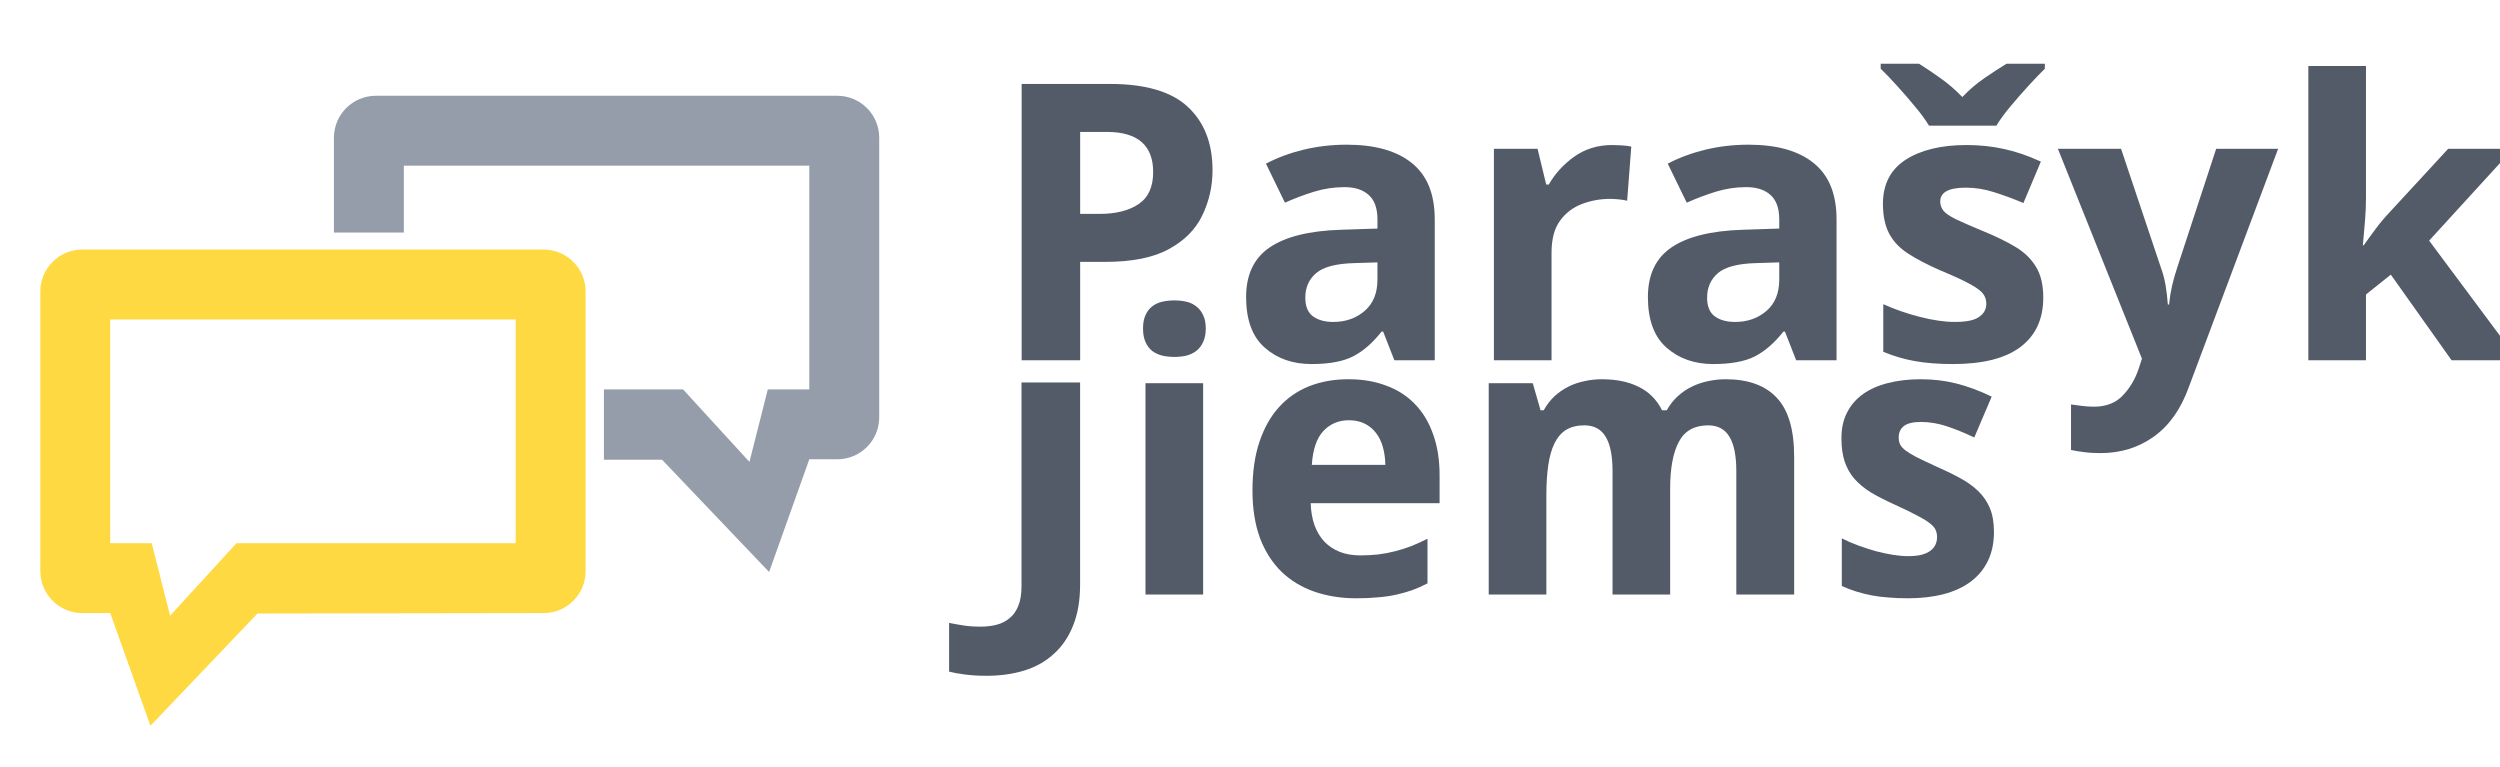
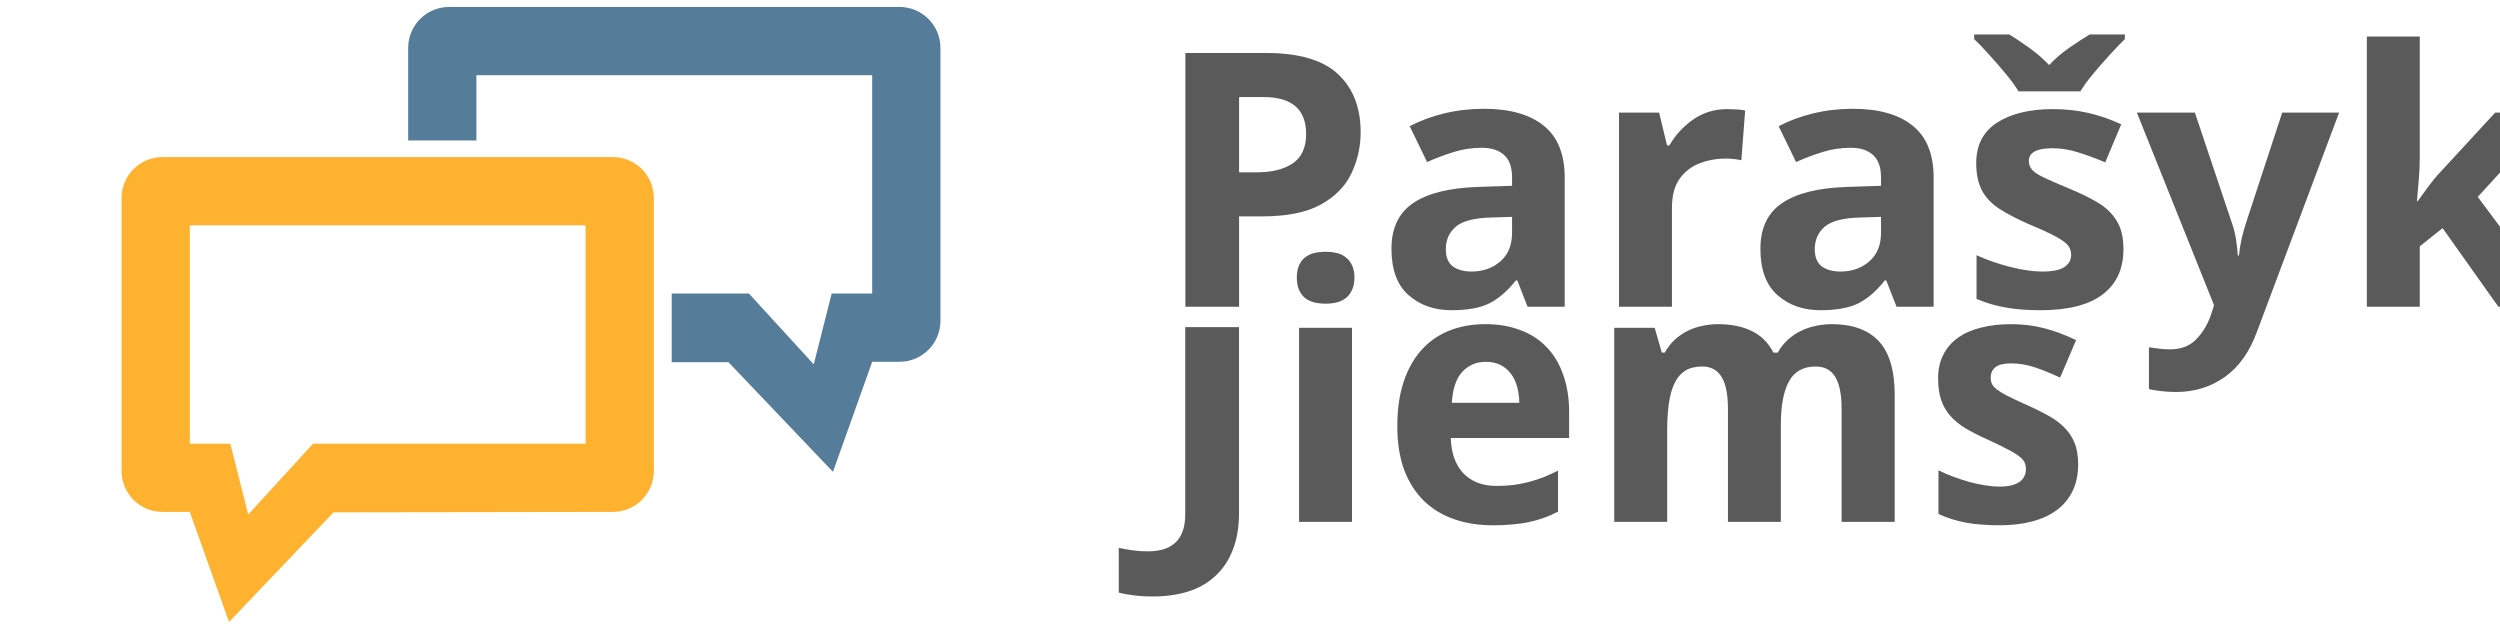
- <svg xmlns="http://www.w3.org/2000/svg" width="310" height="95" id="svg2" version="1.1">
-   <defs id="defs4" />
-   <g id="layer2" transform="translate(-17.22182,49.05882)" style="display:inline">
-     <g id="g3884" transform="matrix(1.733703,0,0,1.733703,-3.783723,-66.65677)">
-       <path id="path3055" d="m 18,28 c -1.657,0 -3,1.343 -3,3 l 0,20 c 0,1.657 1.343,3 3,3 l 2,0 2.875,8.062 7.656,-8.031 L 51,54 c 1.657,0 3,-1.343 3,-3 l 0,-20 c 0,-1.657 -1.343,-3 -3,-3 l -33,0 z m 2,5 29,0 0,16 -19.969,0 -4.75,5.188 L 22.969,49 20,49 20,33 z" style="fill:#ffd941;fill-opacity:1;stroke:none" />
-       <path id="path3879" d="m 39,17 c -1.657,0 -3,1.343 -3,3 l 0,6.781 5,0 L 41,22 l 29,0 0,16 -2.969,0 -1.312,5.188 -4.75,-5.188 -5.659,0 0,5.031 4.159,0 L 67.125,51.062 70,43 l 2,0 c 1.657,0 3,-1.343 3,-3 l 0,-20 c 0,-1.657 -1.343,-3 -3,-3 z" style="fill:#959dab;fill-opacity:1;stroke:none" />
+ <svg xmlns="http://www.w3.org/2000/svg" width="300" height="75" id="svg2" version="1.1">
+   <defs id="defs4">
+     <filter id="filter3924" color-interpolation-filters="sRGB">
+       <feGaussianBlur stdDeviation="2.347" id="feGaussianBlur3926" />
+     </filter>
+     <filter id="filter3950" color-interpolation-filters="sRGB">
+       <feGaussianBlur stdDeviation="1.032" id="feGaussianBlur3952" />
+     </filter>
+     <filter id="filter3954" color-interpolation-filters="sRGB">
+       <feGaussianBlur stdDeviation="1.032" id="feGaussianBlur3956" />
+     </filter>
+     <filter id="filter3982" x="-0.086" width="1.173" y="-0.115" height="1.23" color-interpolation-filters="sRGB">
+       <feGaussianBlur stdDeviation="2.158" id="feGaussianBlur3984" />
+     </filter>
+     <filter id="filter4042" color-interpolation-filters="sRGB">
+       <feGaussianBlur stdDeviation="1.366" id="feGaussianBlur4044" />
+     </filter>
+     <filter id="filter4046" color-interpolation-filters="sRGB">
+       <feGaussianBlur stdDeviation="1.366" id="feGaussianBlur4048" />
+     </filter>
+   </defs>
+   <g id="layer2" transform="translate(-17.22182,29.05882)" style="display:inline">
+     <g id="g3986" transform="translate(19.84062,0)">
+       <g transform="matrix(1.637738,0,0,1.637738,-12.59729,-56.06637)" id="g3884">
+         <path style="fill:#ffb22f;fill-opacity:1;stroke:none" d="m 18,28 c -1.657,0 -3,1.343 -3,3 l 0,20 c 0,1.657 1.343,3 3,3 l 2,0 2.875,8.062 7.656,-8.031 L 51,54 c 1.657,0 3,-1.343 3,-3 l 0,-20 c 0,-1.657 -1.343,-3 -3,-3 l -33,0 z m 2,5 29,0 0,16 -19.969,0 -4.75,5.188 L 22.969,49 20,49 20,33 z" id="path3055" />
+         <path style="fill:#557d99;fill-opacity:1;stroke:none" d="m 39,17 c -1.657,0 -3,1.343 -3,3 l 0,6.781 5,0 L 41,22 l 29,0 0,16 -2.969,0 -1.312,5.188 -4.75,-5.188 -5.659,0 0,5.031 4.159,0 L 67.125,51.062 70,43 l 2,0 c 1.657,0 3,-1.343 3,-3 l 0,-20 c 0,-1.657 -1.343,-3 -3,-3 z" id="path3879" />
+       </g>
    </g>
-     <flowRoot xml:space="preserve" id="flowRoot3894" style="font-size:9.37px;font-style:normal;font-variant:normal;font-weight:normal;font-stretch:normal;text-align:start;line-height:125%;letter-spacing:0px;word-spacing:0px;writing-mode:lr-tb;text-anchor:start;fill:#000000;fill-opacity:1;stroke:none;font-family:Myriad Pro;-inkscape-font-specification:Myriad Pro" transform="translate(0,-70)">
+     <flowRoot xml:space="preserve" id="flowRoot3894" style="font-size:9.37px;font-style:normal;font-variant:normal;font-weight:normal;font-stretch:normal;text-align:start;line-height:125%;letter-spacing:0px;word-spacing:0px;writing-mode:lr-tb;text-anchor:start;fill:#000000;fill-opacity:1;stroke:none;font-family:Myriad Pro;-inkscape-font-specification:Myriad Pro" transform="matrix(0.9893607,0,0,0.9893607,0.2100946,-70.61621)">
      <flowRegion id="flowRegion3896">
        <rect id="rect3898" width="50.5" height="18" x="130.5" y="12.5" />
      </flowRegion>
      <flowPara id="flowPara3900" />
    </flowRoot>
-     <g id="g3912" transform="matrix(1.3697,0,0,1.3697,-64.10645,28.71527)">
-       <text id="text3902" y="-24.167" x="148.712" style="font-size:10.905px;font-style:normal;font-variant:normal;font-weight:normal;font-stretch:normal;text-align:start;line-height:125%;letter-spacing:0px;word-spacing:0px;writing-mode:lr-tb;text-anchor:start;fill:#535b69;fill-opacity:1;stroke:none;font-family:Myriad Pro;-inkscape-font-specification:Myriad Pro" xml:space="preserve">
-         <tspan style="font-size:35.044px;font-style:normal;font-variant:normal;font-weight:bold;font-stretch:normal;text-align:start;line-height:125%;writing-mode:lr-tb;text-anchor:start;fill:#535b69;fill-opacity:1;font-family:Droid Sans;-inkscape-font-specification:Droid Sans Bold" y="-24.167" x="148.712" id="tspan3904">Parašyk</tspan>
+     <g id="g3912" transform="matrix(1.217136,0,0,1.217136,-25.37816,37.16409)">
+       <text id="text3902" y="-24.167" x="148.712" style="font-size:10.905px;font-style:normal;font-variant:normal;font-weight:normal;font-stretch:normal;text-align:start;line-height:125%;letter-spacing:0px;word-spacing:0px;writing-mode:lr-tb;text-anchor:start;fill:#5a5a5a;fill-opacity:1;stroke:none;font-family:Myriad Pro;-inkscape-font-specification:Myriad Pro" xml:space="preserve">
+         <tspan style="font-size:35.044px;font-style:normal;font-variant:normal;font-weight:bold;font-stretch:normal;text-align:start;line-height:125%;letter-spacing:0px;writing-mode:lr-tb;text-anchor:start;fill:#5a5a5a;fill-opacity:1;font-family:Droid Sans;-inkscape-font-specification:Droid Sans Bold" y="-24.167" x="148.712" id="tspan3904">Parašyk</tspan>
      </text>
-       <g style="font-size:9.37px;font-style:normal;font-variant:normal;font-weight:normal;font-stretch:normal;text-align:start;line-height:125%;letter-spacing:0px;word-spacing:0px;writing-mode:lr-tb;text-anchor:start;fill:#535b69;fill-opacity:1;stroke:none;font-family:Myriad Pro;-inkscape-font-specification:Myriad Pro" id="text3906">
-         <path d="m 148.671,4.398 c -0.741,-7.4e-6 -1.392,-0.04 -1.951,-0.12 -0.559,-0.068 -1.032,-0.154 -1.42,-0.257 l 0,-4.415 c 0.422,0.091 0.867,0.171 1.335,0.24 0.456,0.068 0.958,0.103 1.506,0.103 0.525,-2.91e-6 1.01,-0.057 1.454,-0.171 0.456,-0.114 0.85,-0.314 1.181,-0.599 0.342,-0.274 0.605,-0.645 0.787,-1.112 0.194,-0.468 0.291,-1.055 0.291,-1.762 l 0,-18.46 5.305,0 0,18.289 c 0,1.437 -0.211,2.675 -0.633,3.713 -0.411,1.038 -0.992,1.894 -1.745,2.567 -0.742,0.684 -1.631,1.186 -2.669,1.506 -1.038,0.319 -2.185,0.479 -3.439,0.479" style="font-size:35.044px;font-weight:bold;line-height:125%;fill:#535b69;fill-opacity:1;font-family:Droid Sans;-inkscape-font-specification:Droid Sans Bold" id="path3927" />
-         <path d="m 162.856,-27.036 c 0,-0.491 0.074,-0.895 0.222,-1.215 0.148,-0.331 0.348,-0.593 0.599,-0.787 0.262,-0.205 0.565,-0.348 0.907,-0.428 0.354,-0.08 0.724,-0.12 1.112,-0.12 0.388,2.7e-5 0.753,0.04 1.095,0.12 0.342,0.08 0.639,0.222 0.89,0.428 0.262,0.194 0.468,0.456 0.616,0.787 0.16,0.319 0.24,0.724 0.24,1.215 -1e-5,0.479 -0.08,0.884 -0.24,1.215 -0.148,0.331 -0.354,0.599 -0.616,0.804 -0.251,0.194 -0.548,0.337 -0.89,0.428 -0.342,0.08 -0.707,0.12 -1.095,0.12 -0.388,2.1e-5 -0.759,-0.04 -1.112,-0.12 -0.342,-0.091 -0.645,-0.234 -0.907,-0.428 -0.251,-0.205 -0.451,-0.473 -0.599,-0.804 -0.148,-0.331 -0.222,-0.736 -0.222,-1.215 m 5.441,24.076 -5.219,0 0,-19.131 5.219,0 0,19.131" style="font-size:35.044px;font-weight:bold;line-height:125%;fill:#535b69;fill-opacity:1;font-family:Droid Sans;-inkscape-font-specification:Droid Sans Bold" id="path3929" />
-         <path d="m 181.491,-18.737 c -0.924,1.6e-5 -1.694,0.325 -2.31,0.975 -0.605,0.65 -0.953,1.671 -1.044,3.063 l 6.656,0 c -0.011,-0.582 -0.086,-1.118 -0.222,-1.608 -0.137,-0.491 -0.342,-0.913 -0.616,-1.266 -0.274,-0.365 -0.616,-0.65 -1.027,-0.856 -0.411,-0.205 -0.89,-0.308 -1.437,-0.308 m 0.667,16.119 c -1.369,-4e-7 -2.629,-0.2 -3.782,-0.599 -1.152,-0.399 -2.145,-0.998 -2.977,-1.797 -0.833,-0.81 -1.483,-1.825 -1.951,-3.046 -0.456,-1.232 -0.684,-2.675 -0.684,-4.329 0,-1.677 0.211,-3.143 0.633,-4.398 0.422,-1.255 1.01,-2.299 1.762,-3.131 0.764,-0.844 1.677,-1.477 2.738,-1.899 1.072,-0.422 2.259,-0.633 3.559,-0.633 1.266,2e-5 2.407,0.194 3.422,0.582 1.027,0.376 1.894,0.935 2.601,1.677 0.719,0.742 1.266,1.654 1.643,2.738 0.388,1.072 0.582,2.304 0.582,3.696 l 0,2.532 -11.67,0 c 0.023,0.73 0.137,1.392 0.342,1.985 0.217,0.582 0.513,1.078 0.89,1.489 0.388,0.399 0.85,0.707 1.386,0.924 0.548,0.217 1.169,0.325 1.865,0.325 0.582,3.6e-6 1.129,-0.029 1.643,-0.086 0.525,-0.068 1.032,-0.165 1.523,-0.291 0.491,-0.125 0.975,-0.279 1.454,-0.462 0.479,-0.194 0.97,-0.416 1.472,-0.667 l 0,4.038 c -0.456,0.24 -0.918,0.445 -1.386,0.616 -0.456,0.16 -0.941,0.297 -1.454,0.411 -0.513,0.114 -1.067,0.194 -1.66,0.24 -0.593,0.057 -1.243,0.086 -1.951,0.086" style="font-size:35.044px;font-weight:bold;line-height:125%;fill:#535b69;fill-opacity:1;font-family:Droid Sans;-inkscape-font-specification:Droid Sans Bold" id="path3931" />
-         <path d="m 210.58,-2.96 -5.219,0 0,-11.174 c -2e-5,-1.38 -0.205,-2.413 -0.616,-3.097 -0.411,-0.696 -1.055,-1.044 -1.934,-1.044 -0.662,1.5e-5 -1.215,0.137 -1.66,0.411 -0.433,0.274 -0.781,0.679 -1.044,1.215 -0.262,0.536 -0.451,1.198 -0.565,1.985 -0.114,0.787 -0.171,1.688 -0.171,2.704 l 0,9.001 -5.219,0 0,-19.131 3.987,0 0.702,2.447 0.291,0 c 0.274,-0.491 0.599,-0.913 0.975,-1.266 0.388,-0.354 0.81,-0.645 1.266,-0.873 0.456,-0.228 0.941,-0.394 1.454,-0.496 0.513,-0.114 1.032,-0.171 1.557,-0.171 1.312,2e-5 2.424,0.228 3.337,0.684 0.924,0.445 1.631,1.152 2.122,2.122 l 0.428,0 c 0.274,-0.491 0.605,-0.913 0.992,-1.266 0.388,-0.354 0.816,-0.645 1.283,-0.873 0.468,-0.228 0.958,-0.394 1.472,-0.496 0.525,-0.114 1.049,-0.171 1.574,-0.171 2.053,2e-5 3.599,0.559 4.637,1.677 1.049,1.107 1.574,2.886 1.574,5.339 l 0,12.474 -5.236,0 0,-11.174 c -3e-5,-1.38 -0.205,-2.413 -0.616,-3.097 -0.411,-0.696 -1.055,-1.044 -1.934,-1.044 -1.243,1.5e-5 -2.128,0.496 -2.652,1.489 -0.525,0.981 -0.787,2.39 -0.787,4.227 l 0,9.6" style="font-size:35.044px;font-weight:bold;line-height:125%;fill:#535b69;fill-opacity:1;font-family:Droid Sans;-inkscape-font-specification:Droid Sans Bold" id="path3933" />
-         <path d="m 239.892,-8.641 c -2e-5,1.004 -0.183,1.882 -0.548,2.635 -0.365,0.753 -0.884,1.38 -1.557,1.882 -0.673,0.502 -1.489,0.878 -2.447,1.129 -0.958,0.251 -2.031,0.376 -3.217,0.376 -0.627,-4e-7 -1.209,-0.023 -1.745,-0.068 -0.536,-0.034 -1.044,-0.097 -1.523,-0.188 -0.479,-0.091 -0.941,-0.205 -1.386,-0.342 -0.445,-0.137 -0.895,-0.308 -1.352,-0.513 l 0,-4.312 c 0.479,0.24 0.981,0.456 1.506,0.65 0.536,0.194 1.067,0.365 1.591,0.513 0.525,0.137 1.032,0.245 1.523,0.325 0.502,0.08 0.964,0.12 1.386,0.12 0.468,3.4e-6 0.867,-0.04 1.198,-0.12 0.331,-0.091 0.599,-0.211 0.804,-0.359 0.217,-0.16 0.371,-0.342 0.462,-0.548 0.103,-0.217 0.154,-0.445 0.154,-0.684 -1e-5,-0.24 -0.04,-0.451 -0.12,-0.633 -0.069,-0.194 -0.234,-0.394 -0.496,-0.599 -0.262,-0.217 -0.65,-0.456 -1.164,-0.719 -0.502,-0.274 -1.181,-0.605 -2.036,-0.992 -0.833,-0.376 -1.557,-0.747 -2.173,-1.112 -0.605,-0.376 -1.107,-0.793 -1.506,-1.249 -0.388,-0.456 -0.679,-0.975 -0.873,-1.557 -0.194,-0.593 -0.291,-1.295 -0.291,-2.105 0,-0.89 0.171,-1.665 0.513,-2.327 0.342,-0.673 0.827,-1.232 1.454,-1.677 0.627,-0.445 1.38,-0.776 2.259,-0.992 0.89,-0.228 1.877,-0.342 2.96,-0.342 1.141,2e-5 2.224,0.131 3.251,0.394 1.027,0.262 2.082,0.656 3.166,1.181 l -1.574,3.696 c -0.867,-0.411 -1.694,-0.747 -2.481,-1.01 -0.787,-0.262 -1.574,-0.394 -2.361,-0.394 -0.707,1.5e-5 -1.221,0.125 -1.54,0.376 -0.308,0.251 -0.462,0.593 -0.462,1.027 0,0.228 0.04,0.434 0.12,0.616 0.08,0.171 0.24,0.354 0.479,0.548 0.24,0.183 0.576,0.388 1.01,0.616 0.433,0.217 0.998,0.485 1.694,0.804 0.81,0.354 1.54,0.707 2.19,1.061 0.65,0.342 1.209,0.736 1.677,1.181 0.468,0.445 0.827,0.964 1.078,1.557 0.251,0.593 0.376,1.312 0.376,2.156" style="font-size:35.044px;font-weight:bold;line-height:125%;fill:#535b69;fill-opacity:1;font-family:Droid Sans;-inkscape-font-specification:Droid Sans Bold" id="path3935" />
+       <g style="font-size:9.37px;font-style:normal;font-variant:normal;font-weight:normal;font-stretch:normal;text-align:start;line-height:125%;letter-spacing:0px;word-spacing:0px;writing-mode:lr-tb;text-anchor:start;fill:#5a5a5a;fill-opacity:1;stroke:none;font-family:Myriad Pro;-inkscape-font-specification:Myriad Pro" id="text3906">
+         <path d="m 148.671,4.398 c -0.741,-7.4e-6 -1.392,-0.04 -1.951,-0.12 -0.559,-0.068 -1.032,-0.154 -1.42,-0.257 l 0,-4.415 c 0.422,0.091 0.867,0.171 1.335,0.24 0.456,0.068 0.958,0.103 1.506,0.103 0.525,-2.91e-6 1.01,-0.057 1.454,-0.171 0.456,-0.114 0.85,-0.314 1.181,-0.599 0.342,-0.274 0.605,-0.645 0.787,-1.112 0.194,-0.468 0.291,-1.055 0.291,-1.762 l 0,-18.46 5.305,0 0,18.289 c 0,1.437 -0.211,2.675 -0.633,3.713 -0.411,1.038 -0.992,1.894 -1.745,2.567 -0.742,0.684 -1.631,1.186 -2.669,1.506 -1.038,0.319 -2.185,0.479 -3.439,0.479" style="font-size:35.044px;font-weight:bold;line-height:125%;fill:#5a5a5a;fill-opacity:1;font-family:Droid Sans;-inkscape-font-specification:Droid Sans Bold" id="path3927" />
+         <path d="m 162.856,-27.036 c 0,-0.491 0.074,-0.895 0.222,-1.215 0.148,-0.331 0.348,-0.593 0.599,-0.787 0.262,-0.205 0.565,-0.348 0.907,-0.428 0.354,-0.08 0.724,-0.12 1.112,-0.12 0.388,2.7e-5 0.753,0.04 1.095,0.12 0.342,0.08 0.639,0.222 0.89,0.428 0.262,0.194 0.468,0.456 0.616,0.787 0.16,0.319 0.24,0.724 0.24,1.215 -1e-5,0.479 -0.08,0.884 -0.24,1.215 -0.148,0.331 -0.354,0.599 -0.616,0.804 -0.251,0.194 -0.548,0.337 -0.89,0.428 -0.342,0.08 -0.707,0.12 -1.095,0.12 -0.388,2.1e-5 -0.759,-0.04 -1.112,-0.12 -0.342,-0.091 -0.645,-0.234 -0.907,-0.428 -0.251,-0.205 -0.451,-0.473 -0.599,-0.804 -0.148,-0.331 -0.222,-0.736 -0.222,-1.215 m 5.441,24.076 -5.219,0 0,-19.131 5.219,0 0,19.131" style="font-size:35.044px;font-weight:bold;line-height:125%;fill:#5a5a5a;fill-opacity:1;font-family:Droid Sans;-inkscape-font-specification:Droid Sans Bold" id="path3929" />
+         <path d="m 181.491,-18.737 c -0.924,1.6e-5 -1.694,0.325 -2.31,0.975 -0.605,0.65 -0.953,1.671 -1.044,3.063 l 6.656,0 c -0.011,-0.582 -0.086,-1.118 -0.222,-1.608 -0.137,-0.491 -0.342,-0.913 -0.616,-1.266 -0.274,-0.365 -0.616,-0.65 -1.027,-0.856 -0.411,-0.205 -0.89,-0.308 -1.437,-0.308 m 0.667,16.119 c -1.369,-4e-7 -2.629,-0.2 -3.782,-0.599 -1.152,-0.399 -2.145,-0.998 -2.977,-1.797 -0.833,-0.81 -1.483,-1.825 -1.951,-3.046 -0.456,-1.232 -0.684,-2.675 -0.684,-4.329 0,-1.677 0.211,-3.143 0.633,-4.398 0.422,-1.255 1.01,-2.299 1.762,-3.131 0.764,-0.844 1.677,-1.477 2.738,-1.899 1.072,-0.422 2.259,-0.633 3.559,-0.633 1.266,2e-5 2.407,0.194 3.422,0.582 1.027,0.376 1.894,0.935 2.601,1.677 0.719,0.742 1.266,1.654 1.643,2.738 0.388,1.072 0.582,2.304 0.582,3.696 l 0,2.532 -11.67,0 c 0.023,0.73 0.137,1.392 0.342,1.985 0.217,0.582 0.513,1.078 0.89,1.489 0.388,0.399 0.85,0.707 1.386,0.924 0.548,0.217 1.169,0.325 1.865,0.325 0.582,3.6e-6 1.129,-0.029 1.643,-0.086 0.525,-0.068 1.032,-0.165 1.523,-0.291 0.491,-0.125 0.975,-0.279 1.454,-0.462 0.479,-0.194 0.97,-0.416 1.472,-0.667 l 0,4.038 c -0.456,0.24 -0.918,0.445 -1.386,0.616 -0.456,0.16 -0.941,0.297 -1.454,0.411 -0.513,0.114 -1.067,0.194 -1.66,0.24 -0.593,0.057 -1.243,0.086 -1.951,0.086" style="font-size:35.044px;font-weight:bold;line-height:125%;fill:#5a5a5a;fill-opacity:1;font-family:Droid Sans;-inkscape-font-specification:Droid Sans Bold" id="path3931" />
+         <path d="m 210.58,-2.96 -5.219,0 0,-11.174 c -2e-5,-1.38 -0.205,-2.413 -0.616,-3.097 -0.411,-0.696 -1.055,-1.044 -1.934,-1.044 -0.662,1.5e-5 -1.215,0.137 -1.66,0.411 -0.433,0.274 -0.781,0.679 -1.044,1.215 -0.262,0.536 -0.451,1.198 -0.565,1.985 -0.114,0.787 -0.171,1.688 -0.171,2.704 l 0,9.001 -5.219,0 0,-19.131 3.987,0 0.702,2.447 0.291,0 c 0.274,-0.491 0.599,-0.913 0.975,-1.266 0.388,-0.354 0.81,-0.645 1.266,-0.873 0.456,-0.228 0.941,-0.394 1.454,-0.496 0.513,-0.114 1.032,-0.171 1.557,-0.171 1.312,2e-5 2.424,0.228 3.337,0.684 0.924,0.445 1.631,1.152 2.122,2.122 l 0.428,0 c 0.274,-0.491 0.605,-0.913 0.992,-1.266 0.388,-0.354 0.816,-0.645 1.283,-0.873 0.468,-0.228 0.958,-0.394 1.472,-0.496 0.525,-0.114 1.049,-0.171 1.574,-0.171 2.053,2e-5 3.599,0.559 4.637,1.677 1.049,1.107 1.574,2.886 1.574,5.339 l 0,12.474 -5.236,0 0,-11.174 c -3e-5,-1.38 -0.205,-2.413 -0.616,-3.097 -0.411,-0.696 -1.055,-1.044 -1.934,-1.044 -1.243,1.5e-5 -2.128,0.496 -2.652,1.489 -0.525,0.981 -0.787,2.39 -0.787,4.227 l 0,9.6" style="font-size:35.044px;font-weight:bold;line-height:125%;fill:#5a5a5a;fill-opacity:1;font-family:Droid Sans;-inkscape-font-specification:Droid Sans Bold" id="path3933" />
+         <path d="m 239.892,-8.641 c -2e-5,1.004 -0.183,1.882 -0.548,2.635 -0.365,0.753 -0.884,1.38 -1.557,1.882 -0.673,0.502 -1.489,0.878 -2.447,1.129 -0.958,0.251 -2.031,0.376 -3.217,0.376 -0.627,-4e-7 -1.209,-0.023 -1.745,-0.068 -0.536,-0.034 -1.044,-0.097 -1.523,-0.188 -0.479,-0.091 -0.941,-0.205 -1.386,-0.342 -0.445,-0.137 -0.895,-0.308 -1.352,-0.513 l 0,-4.312 c 0.479,0.24 0.981,0.456 1.506,0.65 0.536,0.194 1.067,0.365 1.591,0.513 0.525,0.137 1.032,0.245 1.523,0.325 0.502,0.08 0.964,0.12 1.386,0.12 0.468,3.4e-6 0.867,-0.04 1.198,-0.12 0.331,-0.091 0.599,-0.211 0.804,-0.359 0.217,-0.16 0.371,-0.342 0.462,-0.548 0.103,-0.217 0.154,-0.445 0.154,-0.684 -1e-5,-0.24 -0.04,-0.451 -0.12,-0.633 -0.069,-0.194 -0.234,-0.394 -0.496,-0.599 -0.262,-0.217 -0.65,-0.456 -1.164,-0.719 -0.502,-0.274 -1.181,-0.605 -2.036,-0.992 -0.833,-0.376 -1.557,-0.747 -2.173,-1.112 -0.605,-0.376 -1.107,-0.793 -1.506,-1.249 -0.388,-0.456 -0.679,-0.975 -0.873,-1.557 -0.194,-0.593 -0.291,-1.295 -0.291,-2.105 0,-0.89 0.171,-1.665 0.513,-2.327 0.342,-0.673 0.827,-1.232 1.454,-1.677 0.627,-0.445 1.38,-0.776 2.259,-0.992 0.89,-0.228 1.877,-0.342 2.96,-0.342 1.141,2e-5 2.224,0.131 3.251,0.394 1.027,0.262 2.082,0.656 3.166,1.181 l -1.574,3.696 c -0.867,-0.411 -1.694,-0.747 -2.481,-1.01 -0.787,-0.262 -1.574,-0.394 -2.361,-0.394 -0.707,1.5e-5 -1.221,0.125 -1.54,0.376 -0.308,0.251 -0.462,0.593 -0.462,1.027 0,0.228 0.04,0.434 0.12,0.616 0.08,0.171 0.24,0.354 0.479,0.548 0.24,0.183 0.576,0.388 1.01,0.616 0.433,0.217 0.998,0.485 1.694,0.804 0.81,0.354 1.54,0.707 2.19,1.061 0.65,0.342 1.209,0.736 1.677,1.181 0.468,0.445 0.827,0.964 1.078,1.557 0.251,0.593 0.376,1.312 0.376,2.156" style="font-size:35.044px;font-weight:bold;line-height:125%;fill:#5a5a5a;fill-opacity:1;font-family:Droid Sans;-inkscape-font-specification:Droid Sans Bold" id="path3935" />
      </g>
    </g>
  </g>
</svg>
